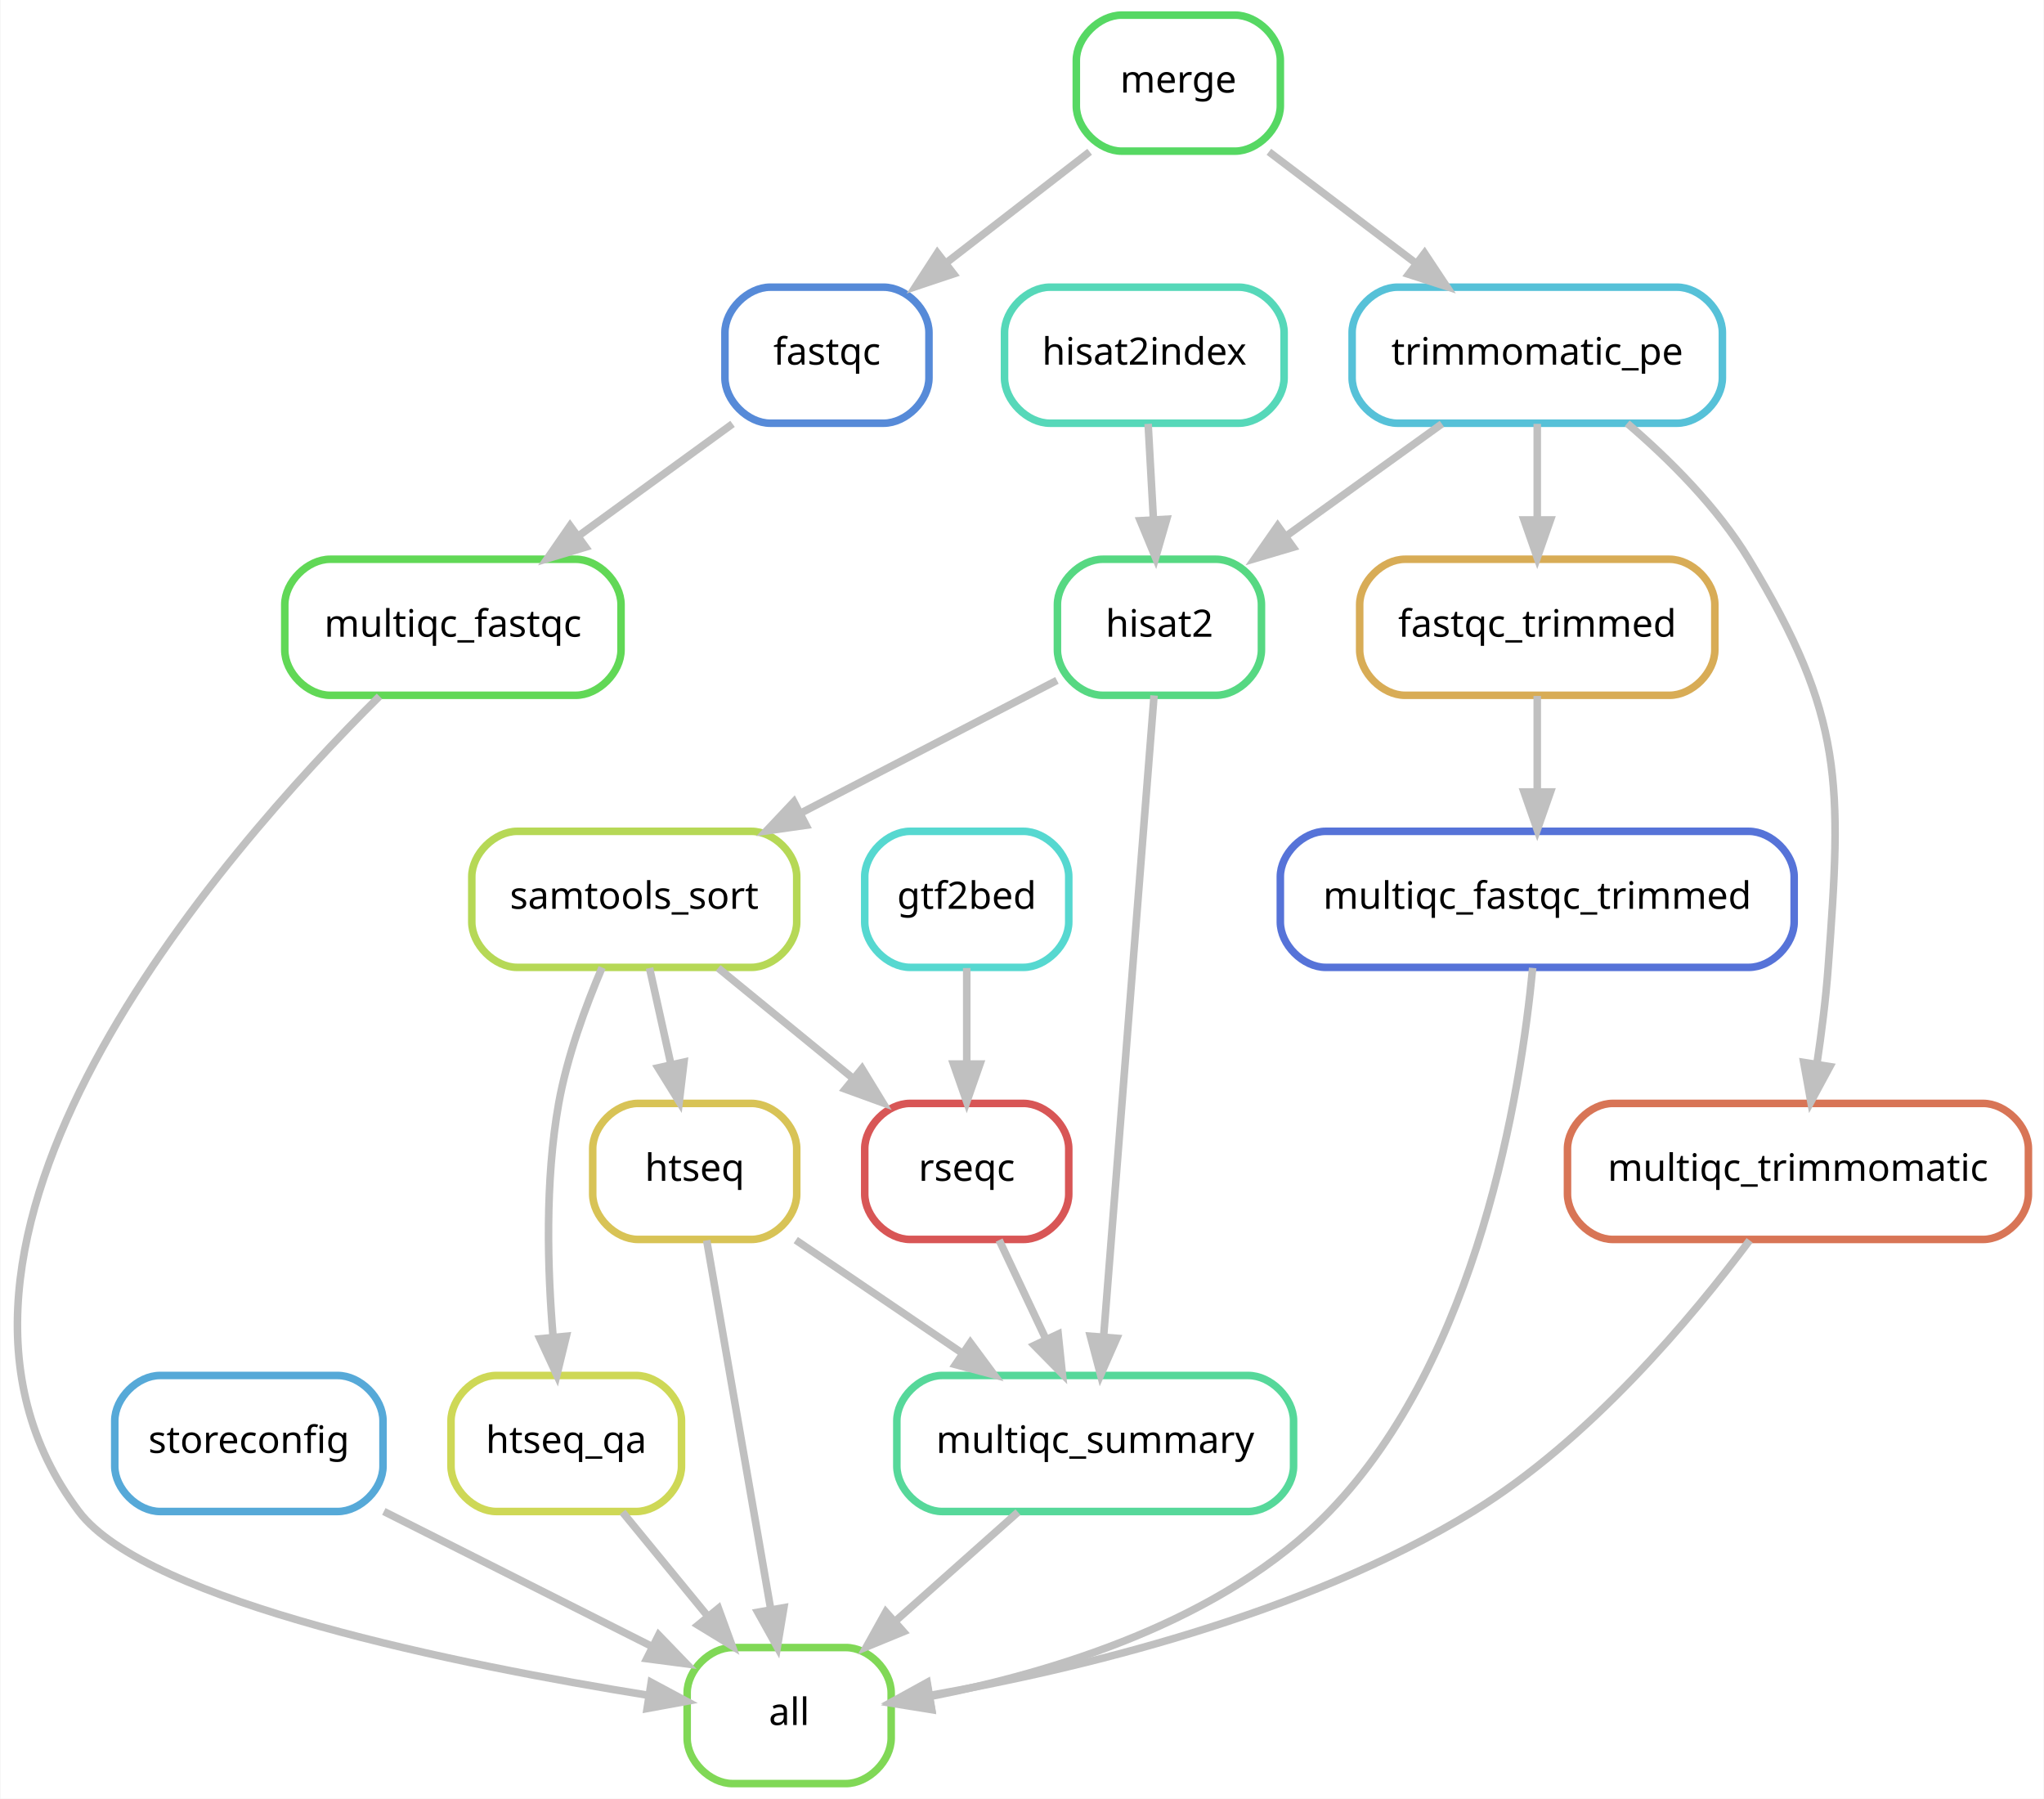
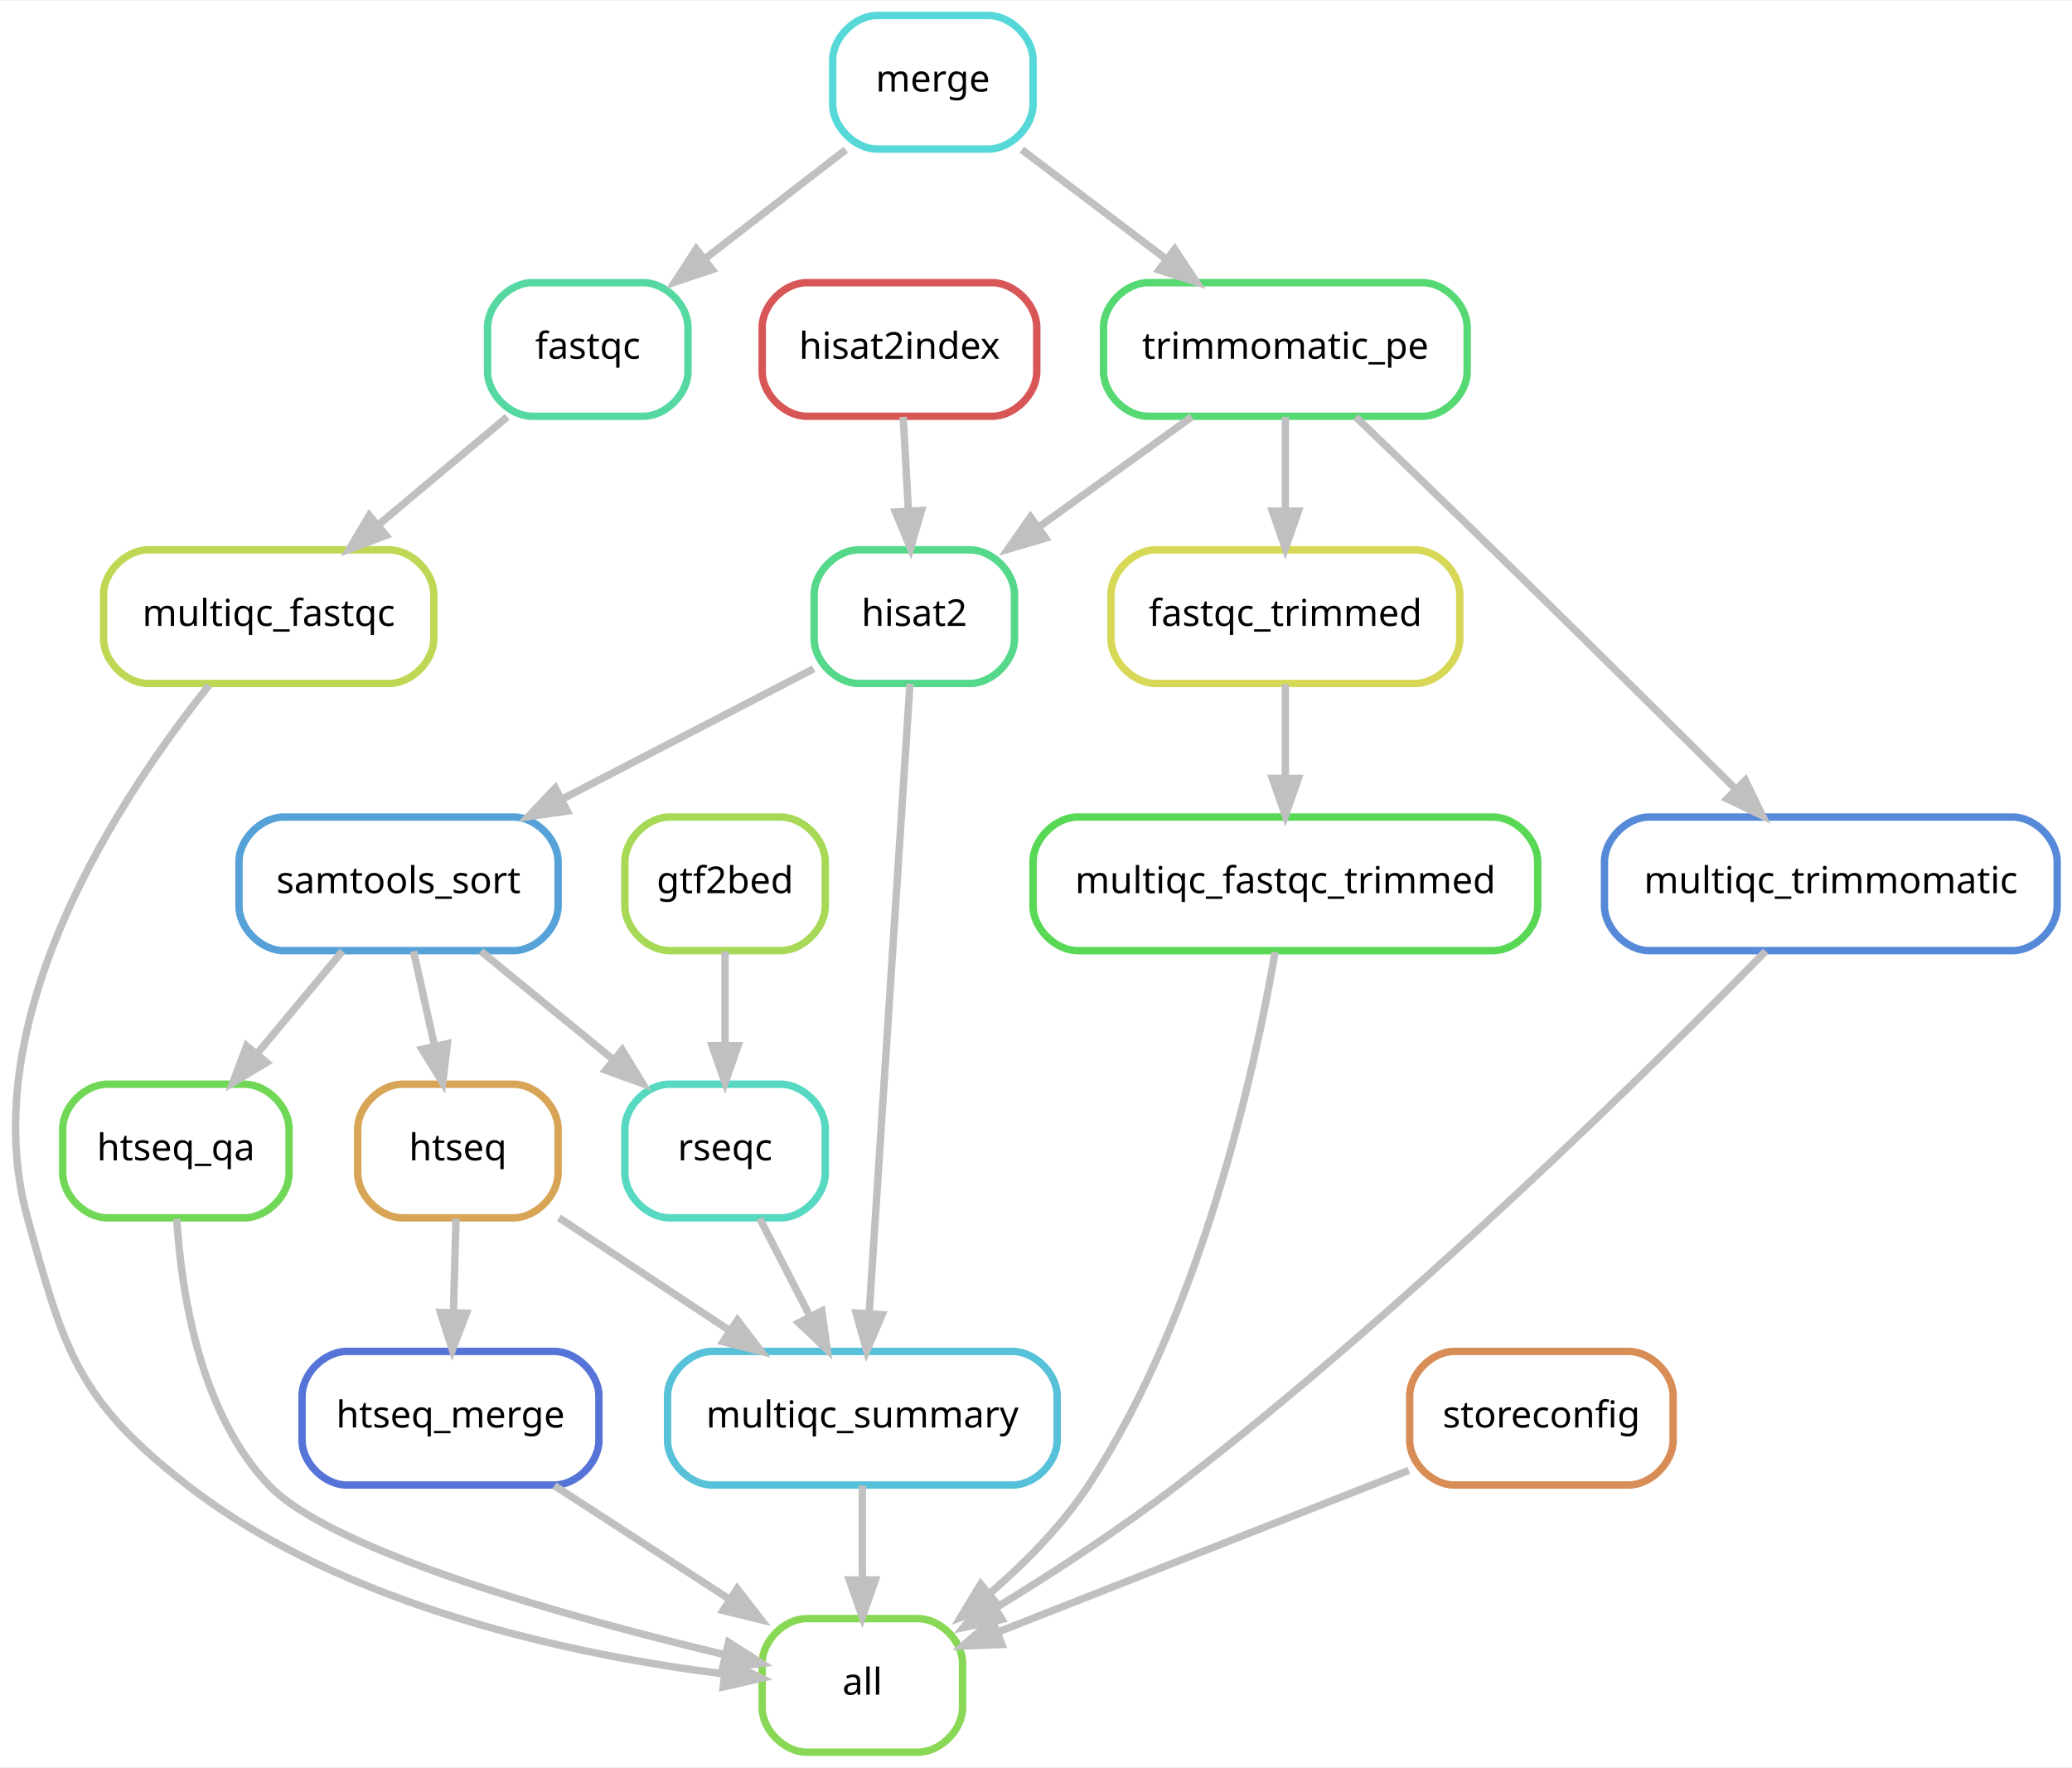
- <svg xmlns="http://www.w3.org/2000/svg" width="541pt" height="476pt" viewBox="0.00 0.00 540.76 476.00">
+ <svg xmlns="http://www.w3.org/2000/svg" width="558pt" height="476pt" viewBox="0.00 0.00 558.40 476.00">
  <g id="graph0" class="graph" transform="scale(1 1) rotate(0) translate(4 472)">
-     <polygon fill="#ffffff" stroke="transparent" points="-4,4 -4,-472 536.755,-472 536.755,4 -4,4" />
+     <polygon fill="#ffffff" stroke="transparent" points="-4,4 -4,-472 554.404,-472 554.404,4 -4,4" />
    <g id="node1" class="node">
-       <path fill="none" stroke="#80d856" stroke-width="2" d="M219.755,-36C219.755,-36 189.755,-36 189.755,-36 183.755,-36 177.755,-30 177.755,-24 177.755,-24 177.755,-12 177.755,-12 177.755,-6 183.755,0 189.755,0 189.755,0 219.755,0 219.755,0 225.755,0 231.755,-6 231.755,-12 231.755,-12 231.755,-24 231.755,-24 231.755,-30 225.755,-36 219.755,-36" />
-       <text text-anchor="middle" x="204.755" y="-15.5" font-family="sans" font-size="10.00" fill="#000000">all</text>
+       <path fill="none" stroke="#88d856" stroke-width="2" d="M243.404,-36C243.404,-36 213.404,-36 213.404,-36 207.404,-36 201.404,-30 201.404,-24 201.404,-24 201.404,-12 201.404,-12 201.404,-6 207.404,0 213.404,0 213.404,0 243.404,0 243.404,0 249.404,0 255.404,-6 255.404,-12 255.404,-12 255.404,-24 255.404,-24 255.404,-30 249.404,-36 243.404,-36" />
+       <text text-anchor="middle" x="228.404" y="-15.5" font-family="sans" font-size="10.00" fill="#000000">all</text>
    </g>
    <g id="node2" class="node">
-       <path fill="none" stroke="#d8c356" stroke-width="2" d="M194.755,-180C194.755,-180 164.755,-180 164.755,-180 158.755,-180 152.755,-174 152.755,-168 152.755,-168 152.755,-156 152.755,-156 152.755,-150 158.755,-144 164.755,-144 164.755,-144 194.755,-144 194.755,-144 200.755,-144 206.755,-150 206.755,-156 206.755,-156 206.755,-168 206.755,-168 206.755,-174 200.755,-180 194.755,-180" />
-       <text text-anchor="middle" x="179.755" y="-159.5" font-family="sans" font-size="10.00" fill="#000000">htseq</text>
+       <path fill="none" stroke="#59d856" stroke-width="2" d="M398.404,-252C398.404,-252 286.404,-252 286.404,-252 280.404,-252 274.404,-246 274.404,-240 274.404,-240 274.404,-228 274.404,-228 274.404,-222 280.404,-216 286.404,-216 286.404,-216 398.404,-216 398.404,-216 404.404,-216 410.404,-222 410.404,-228 410.404,-228 410.404,-240 410.404,-240 410.404,-246 404.404,-252 398.404,-252" />
+       <text text-anchor="middle" x="342.404" y="-231.5" font-family="sans" font-size="10.00" fill="#000000">multiqc_fastqc_trimmed</text>
+     </g>
+     <g id="edge6" class="edge">
+       <path fill="none" stroke="#c0c0c0" stroke-width="2" d="M339.637,-215.624C334.214,-184.07 319.948,-118.499 289.404,-72 282.235,-61.086 272.304,-51.022 262.535,-42.612" />
+       <polygon fill="#c0c0c0" stroke="#c0c0c0" stroke-width="2" points="264.736,-39.891 254.791,-36.239 260.288,-45.296 264.736,-39.891" />
+     </g>
+     <g id="node3" class="node">
+       <path fill="none" stroke="#70d856" stroke-width="2" d="M61.904,-180C61.904,-180 24.904,-180 24.904,-180 18.904,-180 12.904,-174 12.904,-168 12.904,-168 12.904,-156 12.904,-156 12.904,-150 18.904,-144 24.904,-144 24.904,-144 61.904,-144 61.904,-144 67.904,-144 73.904,-150 73.904,-156 73.904,-156 73.904,-168 73.904,-168 73.904,-174 67.904,-180 61.904,-180" />
+       <text text-anchor="middle" x="43.404" y="-159.5" font-family="sans" font-size="10.00" fill="#000000">htseq_qa</text>
+     </g>
+     <g id="edge3" class="edge">
+       <path fill="none" stroke="#c0c0c0" stroke-width="2" d="M43.639,-143.698C44.878,-123.586 49.895,-91.547 68.404,-72 85.443,-54.005 149.756,-36.227 191.474,-26.228" />
+       <polygon fill="#c0c0c0" stroke="#c0c0c0" stroke-width="2" points="192.36,-29.615 201.293,-23.917 190.757,-22.801 192.36,-29.615" />
+     </g>
+     <g id="node4" class="node">
+       <path fill="none" stroke="#5673d8" stroke-width="2" d="M145.404,-108C145.404,-108 89.404,-108 89.404,-108 83.404,-108 77.404,-102 77.404,-96 77.404,-96 77.404,-84 77.404,-84 77.404,-78 83.404,-72 89.404,-72 89.404,-72 145.404,-72 145.404,-72 151.404,-72 157.404,-78 157.404,-84 157.404,-84 157.404,-96 157.404,-96 157.404,-102 151.404,-108 145.404,-108" />
+       <text text-anchor="middle" x="117.404" y="-87.5" font-family="sans" font-size="10.00" fill="#000000">htseq_merge</text>
+     </g>
+     <g id="edge4" class="edge">
+       <path fill="none" stroke="#c0c0c0" stroke-width="2" d="M145.414,-71.831C159.695,-62.568 177.225,-51.197 192.488,-41.297" />
+       <polygon fill="#c0c0c0" stroke="#c0c0c0" stroke-width="2" points="194.686,-44.043 201.171,-35.665 190.876,-38.171 194.686,-44.043" />
+     </g>
+     <g id="node5" class="node">
+       <path fill="none" stroke="#568ad8" stroke-width="2" d="M538.404,-252C538.404,-252 440.404,-252 440.404,-252 434.404,-252 428.404,-246 428.404,-240 428.404,-240 428.404,-228 428.404,-228 428.404,-222 434.404,-216 440.404,-216 440.404,-216 538.404,-216 538.404,-216 544.404,-216 550.404,-222 550.404,-228 550.404,-228 550.404,-240 550.404,-240 550.404,-246 544.404,-252 538.404,-252" />
+       <text text-anchor="middle" x="489.404" y="-231.5" font-family="sans" font-size="10.00" fill="#000000">multiqc_trimmomatic</text>
+     </g>
+     <g id="edge7" class="edge">
+       <path fill="none" stroke="#c0c0c0" stroke-width="2" d="M471.853,-215.849C441.216,-184.633 375.322,-119.559 313.404,-72 297.989,-60.16 279.931,-48.419 264.434,-38.924" />
+       <polygon fill="#c0c0c0" stroke="#c0c0c0" stroke-width="2" points="266.013,-35.788 255.644,-33.609 262.391,-41.779 266.013,-35.788" />
+     </g>
+     <g id="node6" class="node">
+       <path fill="none" stroke="#56c1d8" stroke-width="2" d="M268.904,-108C268.904,-108 187.904,-108 187.904,-108 181.904,-108 175.904,-102 175.904,-96 175.904,-96 175.904,-84 175.904,-84 175.904,-78 181.904,-72 187.904,-72 187.904,-72 268.904,-72 268.904,-72 274.904,-72 280.904,-78 280.904,-84 280.904,-84 280.904,-96 280.904,-96 280.904,-102 274.904,-108 268.904,-108" />
+       <text text-anchor="middle" x="228.404" y="-87.5" font-family="sans" font-size="10.00" fill="#000000">multiqc_summary</text>
+     </g>
+     <g id="edge5" class="edge">
+       <path fill="none" stroke="#c0c0c0" stroke-width="2" d="M228.404,-71.831C228.404,-64.131 228.404,-54.974 228.404,-46.417" />
+       <polygon fill="#c0c0c0" stroke="#c0c0c0" stroke-width="2" points="231.904,-46.413 228.404,-36.413 224.904,-46.413 231.904,-46.413" />
+     </g>
+     <g id="node7" class="node">
+       <path fill="none" stroke="#bed856" stroke-width="2" d="M100.904,-324C100.904,-324 35.904,-324 35.904,-324 29.904,-324 23.904,-318 23.904,-312 23.904,-312 23.904,-300 23.904,-300 23.904,-294 29.904,-288 35.904,-288 35.904,-288 100.904,-288 100.904,-288 106.904,-288 112.904,-294 112.904,-300 112.904,-300 112.904,-312 112.904,-312 112.904,-318 106.904,-324 100.904,-324" />
+       <text text-anchor="middle" x="68.404" y="-303.5" font-family="sans" font-size="10.00" fill="#000000">multiqc_fastqc</text>
    </g>
    <g id="edge2" class="edge">
-       <path fill="none" stroke="#c0c0c0" stroke-width="2" d="M182.921,-143.762C187.204,-119.093 194.884,-74.86 199.899,-45.973" />
-       <polygon fill="#c0c0c0" stroke="#c0c0c0" stroke-width="2" points="203.352,-46.541 201.614,-36.09 196.456,-45.343 203.352,-46.541" />
+       <path fill="none" stroke="#c0c0c0" stroke-width="2" d="M52.352,-287.52C28.642,-257.925 -11.425,-197.752 3.404,-144 13.317,-108.07 16.969,-94.865 46.404,-72 89.054,-38.87 151.669,-26.028 191.218,-21.075" />
+       <polygon fill="#c0c0c0" stroke="#c0c0c0" stroke-width="2" points="191.701,-24.543 201.238,-19.928 190.904,-17.588 191.701,-24.543" />
    </g>
    <g id="node8" class="node">
-       <path fill="none" stroke="#56d89a" stroke-width="2" d="M326.255,-108C326.255,-108 245.255,-108 245.255,-108 239.255,-108 233.255,-102 233.255,-96 233.255,-96 233.255,-84 233.255,-84 233.255,-78 239.255,-72 245.255,-72 245.255,-72 326.255,-72 326.255,-72 332.255,-72 338.255,-78 338.255,-84 338.255,-84 338.255,-96 338.255,-96 338.255,-102 332.255,-108 326.255,-108" />
-       <text text-anchor="middle" x="285.755" y="-87.5" font-family="sans" font-size="10.00" fill="#000000">multiqc_summary</text>
+       <path fill="none" stroke="#d88d56" stroke-width="2" d="M434.904,-108C434.904,-108 387.904,-108 387.904,-108 381.904,-108 375.904,-102 375.904,-96 375.904,-96 375.904,-84 375.904,-84 375.904,-78 381.904,-72 387.904,-72 387.904,-72 434.904,-72 434.904,-72 440.904,-72 446.904,-78 446.904,-84 446.904,-84 446.904,-96 446.904,-96 446.904,-102 440.904,-108 434.904,-108" />
+       <text text-anchor="middle" x="411.404" y="-87.5" font-family="sans" font-size="10.00" fill="#000000">storeconfig</text>
+     </g>
+     <g id="edge1" class="edge">
+       <path fill="none" stroke="#c0c0c0" stroke-width="2" d="M375.686,-75.947C343.73,-63.374 297.096,-45.026 264.904,-32.36" />
+       <polygon fill="#c0c0c0" stroke="#c0c0c0" stroke-width="2" points="265.996,-29.029 255.409,-28.625 263.433,-35.543 265.996,-29.029" />
+     </g>
+     <g id="node9" class="node">
+       <path fill="none" stroke="#d6d856" stroke-width="2" d="M377.404,-324C377.404,-324 307.404,-324 307.404,-324 301.404,-324 295.404,-318 295.404,-312 295.404,-312 295.404,-300 295.404,-300 295.404,-294 301.404,-288 307.404,-288 307.404,-288 377.404,-288 377.404,-288 383.404,-288 389.404,-294 389.404,-300 389.404,-300 389.404,-312 389.404,-312 389.404,-318 383.404,-324 377.404,-324" />
+       <text text-anchor="middle" x="342.404" y="-303.5" font-family="sans" font-size="10.00" fill="#000000">fastqc_trimmed</text>
+     </g>
+     <g id="edge8" class="edge">
+       <path fill="none" stroke="#c0c0c0" stroke-width="2" d="M342.404,-287.831C342.404,-280.131 342.404,-270.974 342.404,-262.417" />
+       <polygon fill="#c0c0c0" stroke="#c0c0c0" stroke-width="2" points="345.904,-262.413 342.404,-252.413 338.904,-262.413 345.904,-262.413" />
+     </g>
+     <g id="node10" class="node">
+       <path fill="none" stroke="#56a2d8" stroke-width="2" d="M134.404,-252C134.404,-252 72.404,-252 72.404,-252 66.404,-252 60.404,-246 60.404,-240 60.404,-240 60.404,-228 60.404,-228 60.404,-222 66.404,-216 72.404,-216 72.404,-216 134.404,-216 134.404,-216 140.404,-216 146.404,-222 146.404,-228 146.404,-228 146.404,-240 146.404,-240 146.404,-246 140.404,-252 134.404,-252" />
+       <text text-anchor="middle" x="103.404" y="-231.5" font-family="sans" font-size="10.00" fill="#000000">samtools_sort</text>
+     </g>
+     <g id="edge9" class="edge">
+       <path fill="none" stroke="#c0c0c0" stroke-width="2" d="M88.264,-215.831C81.283,-207.454 72.865,-197.353 65.217,-188.175" />
+       <polygon fill="#c0c0c0" stroke="#c0c0c0" stroke-width="2" points="67.839,-185.855 58.749,-180.413 62.462,-190.336 67.839,-185.855" />
+     </g>
+     <g id="node11" class="node">
+       <path fill="none" stroke="#d8a456" stroke-width="2" d="M134.404,-180C134.404,-180 104.404,-180 104.404,-180 98.404,-180 92.404,-174 92.404,-168 92.404,-168 92.404,-156 92.404,-156 92.404,-150 98.404,-144 104.404,-144 104.404,-144 134.404,-144 134.404,-144 140.404,-144 146.404,-150 146.404,-156 146.404,-156 146.404,-168 146.404,-168 146.404,-174 140.404,-180 134.404,-180" />
+       <text text-anchor="middle" x="119.404" y="-159.5" font-family="sans" font-size="10.00" fill="#000000">htseq</text>
+     </g>
+     <g id="edge18" class="edge">
+       <path fill="none" stroke="#c0c0c0" stroke-width="2" d="M107.442,-215.831C109.153,-208.131 111.188,-198.974 113.089,-190.417" />
+       <polygon fill="#c0c0c0" stroke="#c0c0c0" stroke-width="2" points="116.56,-190.934 115.312,-180.413 109.726,-189.416 116.56,-190.934" />
+     </g>
+     <g id="node14" class="node">
+       <path fill="none" stroke="#56d8c1" stroke-width="2" d="M206.404,-180C206.404,-180 176.404,-180 176.404,-180 170.404,-180 164.404,-174 164.404,-168 164.404,-168 164.404,-156 164.404,-156 164.404,-150 170.404,-144 176.404,-144 176.404,-144 206.404,-144 206.404,-144 212.404,-144 218.404,-150 218.404,-156 218.404,-156 218.404,-168 218.404,-168 218.404,-174 212.404,-180 206.404,-180" />
+       <text text-anchor="middle" x="191.404" y="-159.5" font-family="sans" font-size="10.00" fill="#000000">rseqc</text>
+     </g>
+     <g id="edge22" class="edge">
+       <path fill="none" stroke="#c0c0c0" stroke-width="2" d="M125.61,-215.831C136.449,-206.963 149.649,-196.164 161.372,-186.572" />
+       <polygon fill="#c0c0c0" stroke="#c0c0c0" stroke-width="2" points="163.682,-189.204 169.205,-180.163 159.249,-183.786 163.682,-189.204" />
+     </g>
+     <g id="edge10" class="edge">
+       <path fill="none" stroke="#c0c0c0" stroke-width="2" d="M118.9,-143.831C118.686,-136.131 118.431,-126.974 118.194,-118.417" />
+       <polygon fill="#c0c0c0" stroke="#c0c0c0" stroke-width="2" points="121.692,-118.312 117.916,-108.413 114.695,-118.507 121.692,-118.312" />
    </g>
    <g id="edge14" class="edge">
-       <path fill="none" stroke="#c0c0c0" stroke-width="2" d="M206.503,-143.831C219.81,-134.793 236.071,-123.748 250.393,-114.02" />
-       <polygon fill="#c0c0c0" stroke="#c0c0c0" stroke-width="2" points="252.71,-116.677 259.015,-108.163 248.777,-110.886 252.71,-116.677" />
+       <path fill="none" stroke="#c0c0c0" stroke-width="2" d="M146.628,-144.017C160.544,-134.825 177.657,-123.521 192.625,-113.634" />
+       <polygon fill="#c0c0c0" stroke="#c0c0c0" stroke-width="2" points="194.734,-116.435 201.149,-108.003 190.876,-110.594 194.734,-116.435" />
    </g>
-     <g id="node3" class="node">
-       <path fill="none" stroke="#56a9d8" stroke-width="2" d="M85.255,-108C85.255,-108 38.255,-108 38.255,-108 32.255,-108 26.255,-102 26.255,-96 26.255,-96 26.255,-84 26.255,-84 26.255,-78 32.255,-72 38.255,-72 38.255,-72 85.255,-72 85.255,-72 91.255,-72 97.255,-78 97.255,-84 97.255,-84 97.255,-96 97.255,-96 97.255,-102 91.255,-108 85.255,-108" />
-       <text text-anchor="middle" x="61.755" y="-87.5" font-family="sans" font-size="10.00" fill="#000000">storeconfig</text>
+     <g id="node12" class="node">
+       <path fill="none" stroke="#56d873" stroke-width="2" d="M379.404,-396C379.404,-396 305.404,-396 305.404,-396 299.404,-396 293.404,-390 293.404,-384 293.404,-384 293.404,-372 293.404,-372 293.404,-366 299.404,-360 305.404,-360 305.404,-360 379.404,-360 379.404,-360 385.404,-360 391.404,-366 391.404,-372 391.404,-372 391.404,-384 391.404,-384 391.404,-390 385.404,-396 379.404,-396" />
+       <text text-anchor="middle" x="342.404" y="-375.5" font-family="sans" font-size="10.00" fill="#000000">trimmomatic_pe</text>
    </g>
-     <g id="edge6" class="edge">
-       <path fill="none" stroke="#c0c0c0" stroke-width="2" d="M97.471,-72.017C119.187,-61.083 146.836,-47.162 168.626,-36.191" />
-       <polygon fill="#c0c0c0" stroke="#c0c0c0" stroke-width="2" points="170.214,-39.31 177.571,-31.687 167.066,-33.058 170.214,-39.31" />
+     <g id="edge11" class="edge">
+       <path fill="none" stroke="#c0c0c0" stroke-width="2" d="M361.384,-359.813C372.255,-349.368 386.133,-335.984 398.404,-324 420.521,-302.401 445.475,-277.697 463.651,-259.642" />
+       <polygon fill="#c0c0c0" stroke="#c0c0c0" stroke-width="2" points="466.372,-261.872 470.997,-252.34 461.437,-256.908 466.372,-261.872" />
    </g>
-     <g id="node4" class="node">
-       <path fill="none" stroke="#ced856" stroke-width="2" d="M164.255,-108C164.255,-108 127.255,-108 127.255,-108 121.255,-108 115.255,-102 115.255,-96 115.255,-96 115.255,-84 115.255,-84 115.255,-78 121.255,-72 127.255,-72 127.255,-72 164.255,-72 164.255,-72 170.255,-72 176.255,-78 176.255,-84 176.255,-84 176.255,-96 176.255,-96 176.255,-102 170.255,-108 164.255,-108" />
-       <text text-anchor="middle" x="145.755" y="-87.5" font-family="sans" font-size="10.00" fill="#000000">htseq_qa</text>
+     <g id="edge16" class="edge">
+       <path fill="none" stroke="#c0c0c0" stroke-width="2" d="M342.404,-359.831C342.404,-352.131 342.404,-342.974 342.404,-334.417" />
+       <polygon fill="#c0c0c0" stroke="#c0c0c0" stroke-width="2" points="345.904,-334.413 342.404,-324.413 338.904,-334.413 345.904,-334.413" />
    </g>
-     <g id="edge3" class="edge">
-       <path fill="none" stroke="#c0c0c0" stroke-width="2" d="M160.643,-71.831C167.508,-63.454 175.785,-53.353 183.306,-44.175" />
-       <polygon fill="#c0c0c0" stroke="#c0c0c0" stroke-width="2" points="186.035,-46.367 189.666,-36.413 180.621,-41.93 186.035,-46.367" />
+     <g id="node13" class="node">
+       <path fill="none" stroke="#56d88a" stroke-width="2" d="M257.404,-324C257.404,-324 227.404,-324 227.404,-324 221.404,-324 215.404,-318 215.404,-312 215.404,-312 215.404,-300 215.404,-300 215.404,-294 221.404,-288 227.404,-288 227.404,-288 257.404,-288 257.404,-288 263.404,-288 269.404,-294 269.404,-300 269.404,-300 269.404,-312 269.404,-312 269.404,-318 263.404,-324 257.404,-324" />
+       <text text-anchor="middle" x="242.404" y="-303.5" font-family="sans" font-size="10.00" fill="#000000">hisat2</text>
    </g>
-     <g id="node5" class="node">
-       <path fill="none" stroke="#5673d8" stroke-width="2" d="M458.755,-252C458.755,-252 346.755,-252 346.755,-252 340.755,-252 334.755,-246 334.755,-240 334.755,-240 334.755,-228 334.755,-228 334.755,-222 340.755,-216 346.755,-216 346.755,-216 458.755,-216 458.755,-216 464.755,-216 470.755,-222 470.755,-228 470.755,-228 470.755,-240 470.755,-240 470.755,-246 464.755,-252 458.755,-252" />
-       <text text-anchor="middle" x="402.755" y="-231.5" font-family="sans" font-size="10.00" fill="#000000">multiqc_fastqc_trimmed</text>
+     <g id="edge21" class="edge">
+       <path fill="none" stroke="#c0c0c0" stroke-width="2" d="M317.17,-359.831C304.616,-350.793 289.276,-339.748 275.765,-330.02" />
+       <polygon fill="#c0c0c0" stroke="#c0c0c0" stroke-width="2" points="277.791,-327.166 267.63,-324.163 273.701,-332.846 277.791,-327.166" />
    </g>
-     <g id="edge7" class="edge">
-       <path fill="none" stroke="#c0c0c0" stroke-width="2" d="M401.545,-215.86C398.395,-182.89 387.186,-112.786 347.755,-72 319.543,-42.819 273.998,-29.231 241.902,-23.02" />
-       <polygon fill="#c0c0c0" stroke="#c0c0c0" stroke-width="2" points="242.452,-19.563 231.993,-21.253 241.222,-26.455 242.452,-19.563" />
+     <g id="edge12" class="edge">
+       <path fill="none" stroke="#c0c0c0" stroke-width="2" d="M241.235,-287.955C238.795,-250.314 233.148,-163.187 230.227,-118.125" />
+       <polygon fill="#c0c0c0" stroke="#c0c0c0" stroke-width="2" points="233.72,-117.898 229.58,-108.145 226.734,-118.35 233.72,-117.898" />
    </g>
-     <g id="node6" class="node">
-       <path fill="none" stroke="#61d856" stroke-width="2" d="M148.255,-324C148.255,-324 83.255,-324 83.255,-324 77.255,-324 71.255,-318 71.255,-312 71.255,-312 71.255,-300 71.255,-300 71.255,-294 77.255,-288 83.255,-288 83.255,-288 148.255,-288 148.255,-288 154.255,-288 160.255,-294 160.255,-300 160.255,-300 160.255,-312 160.255,-312 160.255,-318 154.255,-324 148.255,-324" />
-       <text text-anchor="middle" x="115.755" y="-303.5" font-family="sans" font-size="10.00" fill="#000000">multiqc_fastqc</text>
+     <g id="edge17" class="edge">
+       <path fill="none" stroke="#c0c0c0" stroke-width="2" d="M215.274,-291.947C195.969,-281.947 169.613,-268.295 147.332,-256.754" />
+       <polygon fill="#c0c0c0" stroke="#c0c0c0" stroke-width="2" points="148.872,-253.61 138.383,-252.119 145.653,-259.826 148.872,-253.61" />
    </g>
-     <g id="edge4" class="edge">
-       <path fill="none" stroke="#c0c0c0" stroke-width="2" d="M96.311,-287.735C54.411,-246.169 -36.455,-142.646 16.755,-72 34.875,-47.942 118.146,-31.298 167.581,-23.344" />
-       <polygon fill="#c0c0c0" stroke="#c0c0c0" stroke-width="2" points="168.242,-26.783 177.581,-21.779 167.16,-19.867 168.242,-26.783" />
+     <g id="edge13" class="edge">
+       <path fill="none" stroke="#c0c0c0" stroke-width="2" d="M200.741,-143.831C204.828,-135.877 209.715,-126.369 214.235,-117.572" />
+       <polygon fill="#c0c0c0" stroke="#c0c0c0" stroke-width="2" points="217.484,-118.907 218.942,-108.413 211.258,-115.708 217.484,-118.907" />
    </g>
-     <g id="node7" class="node">
-       <path fill="none" stroke="#d87556" stroke-width="2" d="M520.755,-180C520.755,-180 422.755,-180 422.755,-180 416.755,-180 410.755,-174 410.755,-168 410.755,-168 410.755,-156 410.755,-156 410.755,-150 416.755,-144 422.755,-144 422.755,-144 520.755,-144 520.755,-144 526.755,-144 532.755,-150 532.755,-156 532.755,-156 532.755,-168 532.755,-168 532.755,-174 526.755,-180 520.755,-180" />
-       <text text-anchor="middle" x="471.755" y="-159.5" font-family="sans" font-size="10.00" fill="#000000">multiqc_trimmomatic</text>
+     <g id="node15" class="node">
+       <path fill="none" stroke="#56d8a2" stroke-width="2" d="M169.404,-396C169.404,-396 139.404,-396 139.404,-396 133.404,-396 127.404,-390 127.404,-384 127.404,-384 127.404,-372 127.404,-372 127.404,-366 133.404,-360 139.404,-360 139.404,-360 169.404,-360 169.404,-360 175.404,-360 181.404,-366 181.404,-372 181.404,-372 181.404,-384 181.404,-384 181.404,-390 175.404,-396 169.404,-396" />
+       <text text-anchor="middle" x="154.404" y="-375.5" font-family="sans" font-size="10.00" fill="#000000">fastqc</text>
    </g>
-     <g id="edge1" class="edge">
-       <path fill="none" stroke="#c0c0c0" stroke-width="2" d="M458.962,-143.759C443.759,-123.396 416.542,-90.835 385.755,-72 340.626,-44.391 280.493,-30.134 242.19,-23.366" />
-       <polygon fill="#c0c0c0" stroke="#c0c0c0" stroke-width="2" points="242.438,-19.858 231.996,-21.65 241.276,-26.761 242.438,-19.858" />
+     <g id="edge15" class="edge">
+       <path fill="none" stroke="#c0c0c0" stroke-width="2" d="M132.703,-359.831C122.212,-351.048 109.459,-340.371 98.085,-330.849" />
+       <polygon fill="#c0c0c0" stroke="#c0c0c0" stroke-width="2" points="100.013,-327.899 90.099,-324.163 95.519,-333.266 100.013,-327.899" />
    </g>
-     <g id="edge5" class="edge">
-       <path fill="none" stroke="#c0c0c0" stroke-width="2" d="M265.315,-71.831C255.435,-63.048 243.423,-52.371 232.71,-42.849" />
-       <polygon fill="#c0c0c0" stroke="#c0c0c0" stroke-width="2" points="234.988,-40.191 225.188,-36.163 230.337,-45.422 234.988,-40.191" />
+     <g id="node16" class="node">
+       <path fill="none" stroke="#56d8d8" stroke-width="2" d="M262.404,-468C262.404,-468 232.404,-468 232.404,-468 226.404,-468 220.404,-462 220.404,-456 220.404,-456 220.404,-444 220.404,-444 220.404,-438 226.404,-432 232.404,-432 232.404,-432 262.404,-432 262.404,-432 268.404,-432 274.404,-438 274.404,-444 274.404,-444 274.404,-456 274.404,-456 274.404,-462 268.404,-468 262.404,-468" />
+       <text text-anchor="middle" x="247.404" y="-447.5" font-family="sans" font-size="10.00" fill="#000000">merge</text>
    </g>
-     <g id="node9" class="node">
-       <path fill="none" stroke="#b6d856" stroke-width="2" d="M194.755,-252C194.755,-252 132.755,-252 132.755,-252 126.755,-252 120.755,-246 120.755,-240 120.755,-240 120.755,-228 120.755,-228 120.755,-222 126.755,-216 132.755,-216 132.755,-216 194.755,-216 194.755,-216 200.755,-216 206.755,-222 206.755,-228 206.755,-228 206.755,-240 206.755,-240 206.755,-246 200.755,-252 194.755,-252" />
-       <text text-anchor="middle" x="163.755" y="-231.5" font-family="sans" font-size="10.00" fill="#000000">samtools_sort</text>
+     <g id="edge19" class="edge">
+       <path fill="none" stroke="#c0c0c0" stroke-width="2" d="M271.377,-431.831C283.19,-422.878 297.601,-411.956 310.348,-402.296" />
+       <polygon fill="#c0c0c0" stroke="#c0c0c0" stroke-width="2" points="312.584,-404.993 318.439,-396.163 308.356,-399.414 312.584,-404.993" />
    </g>
-     <g id="edge8" class="edge">
-       <path fill="none" stroke="#c0c0c0" stroke-width="2" d="M167.793,-215.831C169.504,-208.131 171.539,-198.974 173.44,-190.417" />
-       <polygon fill="#c0c0c0" stroke="#c0c0c0" stroke-width="2" points="176.911,-190.934 175.663,-180.413 170.077,-189.416 176.911,-190.934" />
+     <g id="edge24" class="edge">
+       <path fill="none" stroke="#c0c0c0" stroke-width="2" d="M223.936,-431.831C212.371,-422.878 198.264,-411.956 185.786,-402.296" />
+       <polygon fill="#c0c0c0" stroke="#c0c0c0" stroke-width="2" points="187.914,-399.517 177.864,-396.163 183.629,-405.052 187.914,-399.517" />
    </g>
-     <g id="edge9" class="edge">
-       <path fill="none" stroke="#c0c0c0" stroke-width="2" d="M155.24,-215.959C150.857,-205.674 145.977,-192.399 143.755,-180 140.084,-159.52 140.772,-136.003 142.278,-118.144" />
-       <polygon fill="#c0c0c0" stroke="#c0c0c0" stroke-width="2" points="145.771,-118.386 143.261,-108.093 138.804,-117.704 145.771,-118.386" />
+     <g id="node17" class="node">
+       <path fill="none" stroke="#d85656" stroke-width="2" d="M263.404,-396C263.404,-396 213.404,-396 213.404,-396 207.404,-396 201.404,-390 201.404,-384 201.404,-384 201.404,-372 201.404,-372 201.404,-366 207.404,-360 213.404,-360 213.404,-360 263.404,-360 263.404,-360 269.404,-360 275.404,-366 275.404,-372 275.404,-372 275.404,-384 275.404,-384 275.404,-390 269.404,-396 263.404,-396" />
+       <text text-anchor="middle" x="238.404" y="-375.5" font-family="sans" font-size="10.00" fill="#000000">hisat2index</text>
    </g>
-     <g id="node14" class="node">
-       <path fill="none" stroke="#d85656" stroke-width="2" d="M266.755,-180C266.755,-180 236.755,-180 236.755,-180 230.755,-180 224.755,-174 224.755,-168 224.755,-168 224.755,-156 224.755,-156 224.755,-150 230.755,-144 236.755,-144 236.755,-144 266.755,-144 266.755,-144 272.755,-144 278.755,-150 278.755,-156 278.755,-156 278.755,-168 278.755,-168 278.755,-174 272.755,-180 266.755,-180" />
-       <text text-anchor="middle" x="251.755" y="-159.5" font-family="sans" font-size="10.00" fill="#000000">rseqc</text>
+     <g id="edge20" class="edge">
+       <path fill="none" stroke="#c0c0c0" stroke-width="2" d="M239.414,-359.831C239.841,-352.131 240.35,-342.974 240.826,-334.417" />
+       <polygon fill="#c0c0c0" stroke="#c0c0c0" stroke-width="2" points="244.321,-334.592 241.381,-324.413 237.332,-334.204 244.321,-334.592" />
+     </g>
+     <g id="node18" class="node">
+       <path fill="none" stroke="#a7d856" stroke-width="2" d="M206.404,-252C206.404,-252 176.404,-252 176.404,-252 170.404,-252 164.404,-246 164.404,-240 164.404,-240 164.404,-228 164.404,-228 164.404,-222 170.404,-216 176.404,-216 176.404,-216 206.404,-216 206.404,-216 212.404,-216 218.404,-222 218.404,-228 218.404,-228 218.404,-240 218.404,-240 218.404,-246 212.404,-252 206.404,-252" />
+       <text text-anchor="middle" x="191.404" y="-231.5" font-family="sans" font-size="10.00" fill="#000000">gtf2bed</text>
    </g>
    <g id="edge23" class="edge">
-       <path fill="none" stroke="#c0c0c0" stroke-width="2" d="M185.961,-215.831C196.8,-206.963 210,-196.164 221.723,-186.572" />
-       <polygon fill="#c0c0c0" stroke="#c0c0c0" stroke-width="2" points="224.033,-189.204 229.556,-180.163 219.6,-183.786 224.033,-189.204" />
-     </g>
-     <g id="node10" class="node">
-       <path fill="none" stroke="#d8ac56" stroke-width="2" d="M437.755,-324C437.755,-324 367.755,-324 367.755,-324 361.755,-324 355.755,-318 355.755,-312 355.755,-312 355.755,-300 355.755,-300 355.755,-294 361.755,-288 367.755,-288 367.755,-288 437.755,-288 437.755,-288 443.755,-288 449.755,-294 449.755,-300 449.755,-300 449.755,-312 449.755,-312 449.755,-318 443.755,-324 437.755,-324" />
-       <text text-anchor="middle" x="402.755" y="-303.5" font-family="sans" font-size="10.00" fill="#000000">fastqc_trimmed</text>
-     </g>
-     <g id="edge10" class="edge">
-       <path fill="none" stroke="#c0c0c0" stroke-width="2" d="M402.755,-287.831C402.755,-280.131 402.755,-270.974 402.755,-262.417" />
-       <polygon fill="#c0c0c0" stroke="#c0c0c0" stroke-width="2" points="406.255,-262.413 402.755,-252.413 399.255,-262.413 406.255,-262.413" />
-     </g>
-     <g id="node11" class="node">
-       <path fill="none" stroke="#568ad8" stroke-width="2" d="M229.755,-396C229.755,-396 199.755,-396 199.755,-396 193.755,-396 187.755,-390 187.755,-384 187.755,-384 187.755,-372 187.755,-372 187.755,-366 193.755,-360 199.755,-360 199.755,-360 229.755,-360 229.755,-360 235.755,-360 241.755,-366 241.755,-372 241.755,-372 241.755,-384 241.755,-384 241.755,-390 235.755,-396 229.755,-396" />
-       <text text-anchor="middle" x="214.755" y="-375.5" font-family="sans" font-size="10.00" fill="#000000">fastqc</text>
-     </g>
-     <g id="edge11" class="edge">
-       <path fill="none" stroke="#c0c0c0" stroke-width="2" d="M189.773,-359.831C177.462,-350.878 162.444,-339.956 149.161,-330.296" />
-       <polygon fill="#c0c0c0" stroke="#c0c0c0" stroke-width="2" points="150.875,-327.214 140.729,-324.163 146.758,-332.875 150.875,-327.214" />
-     </g>
-     <g id="node12" class="node">
-       <path fill="none" stroke="#56c1d8" stroke-width="2" d="M439.755,-396C439.755,-396 365.755,-396 365.755,-396 359.755,-396 353.755,-390 353.755,-384 353.755,-384 353.755,-372 353.755,-372 353.755,-366 359.755,-360 365.755,-360 365.755,-360 439.755,-360 439.755,-360 445.755,-360 451.755,-366 451.755,-372 451.755,-372 451.755,-384 451.755,-384 451.755,-390 445.755,-396 439.755,-396" />
-       <text text-anchor="middle" x="402.755" y="-375.5" font-family="sans" font-size="10.00" fill="#000000">trimmomatic_pe</text>
-     </g>
-     <g id="edge12" class="edge">
-       <path fill="none" stroke="#c0c0c0" stroke-width="2" d="M426.56,-359.975C437.756,-350.39 450.441,-337.755 458.755,-324 484.05,-282.152 483.348,-264.767 479.755,-216 479.138,-207.626 477.99,-198.581 476.752,-190.332" />
-       <polygon fill="#c0c0c0" stroke="#c0c0c0" stroke-width="2" points="480.203,-189.743 475.17,-180.42 473.29,-190.846 480.203,-189.743" />
-     </g>
-     <g id="edge17" class="edge">
-       <path fill="none" stroke="#c0c0c0" stroke-width="2" d="M402.755,-359.831C402.755,-352.131 402.755,-342.974 402.755,-334.417" />
-       <polygon fill="#c0c0c0" stroke="#c0c0c0" stroke-width="2" points="406.255,-334.413 402.755,-324.413 399.255,-334.413 406.255,-334.413" />
-     </g>
-     <g id="node13" class="node">
-       <path fill="none" stroke="#56d882" stroke-width="2" d="M317.755,-324C317.755,-324 287.755,-324 287.755,-324 281.755,-324 275.755,-318 275.755,-312 275.755,-312 275.755,-300 275.755,-300 275.755,-294 281.755,-288 287.755,-288 287.755,-288 317.755,-288 317.755,-288 323.755,-288 329.755,-294 329.755,-300 329.755,-300 329.755,-312 329.755,-312 329.755,-318 323.755,-324 317.755,-324" />
-       <text text-anchor="middle" x="302.755" y="-303.5" font-family="sans" font-size="10.00" fill="#000000">hisat2</text>
-     </g>
-     <g id="edge20" class="edge">
-       <path fill="none" stroke="#c0c0c0" stroke-width="2" d="M377.521,-359.831C364.967,-350.793 349.627,-339.748 336.116,-330.02" />
-       <polygon fill="#c0c0c0" stroke="#c0c0c0" stroke-width="2" points="338.142,-327.166 327.981,-324.163 334.051,-332.846 338.142,-327.166" />
-     </g>
-     <g id="edge15" class="edge">
-       <path fill="none" stroke="#c0c0c0" stroke-width="2" d="M301.335,-287.955C298.372,-250.314 291.515,-163.187 287.969,-118.125" />
-       <polygon fill="#c0c0c0" stroke="#c0c0c0" stroke-width="2" points="291.457,-117.84 287.183,-108.145 284.479,-118.389 291.457,-117.84" />
-     </g>
-     <g id="edge16" class="edge">
-       <path fill="none" stroke="#c0c0c0" stroke-width="2" d="M275.625,-291.947C256.32,-281.947 229.964,-268.295 207.682,-256.754" />
-       <polygon fill="#c0c0c0" stroke="#c0c0c0" stroke-width="2" points="209.223,-253.61 198.734,-252.119 206.004,-259.826 209.223,-253.61" />
-     </g>
-     <g id="edge13" class="edge">
-       <path fill="none" stroke="#c0c0c0" stroke-width="2" d="M260.335,-143.831C264.091,-135.877 268.581,-126.369 272.735,-117.572" />
-       <polygon fill="#c0c0c0" stroke="#c0c0c0" stroke-width="2" points="275.955,-118.95 277.06,-108.413 269.625,-115.961 275.955,-118.95" />
-     </g>
-     <g id="node15" class="node">
-       <path fill="none" stroke="#56d863" stroke-width="2" d="M322.755,-468C322.755,-468 292.755,-468 292.755,-468 286.755,-468 280.755,-462 280.755,-456 280.755,-456 280.755,-444 280.755,-444 280.755,-438 286.755,-432 292.755,-432 292.755,-432 322.755,-432 322.755,-432 328.755,-432 334.755,-438 334.755,-444 334.755,-444 334.755,-456 334.755,-456 334.755,-462 328.755,-468 322.755,-468" />
-       <text text-anchor="middle" x="307.755" y="-447.5" font-family="sans" font-size="10.00" fill="#000000">merge</text>
-     </g>
-     <g id="edge18" class="edge">
-       <path fill="none" stroke="#c0c0c0" stroke-width="2" d="M284.287,-431.831C272.722,-422.878 258.615,-411.956 246.137,-402.296" />
-       <polygon fill="#c0c0c0" stroke="#c0c0c0" stroke-width="2" points="248.265,-399.517 238.215,-396.163 243.98,-405.052 248.265,-399.517" />
-     </g>
-     <g id="edge19" class="edge">
-       <path fill="none" stroke="#c0c0c0" stroke-width="2" d="M331.728,-431.831C343.541,-422.878 357.952,-411.956 370.699,-402.296" />
-       <polygon fill="#c0c0c0" stroke="#c0c0c0" stroke-width="2" points="372.935,-404.993 378.79,-396.163 368.706,-399.414 372.935,-404.993" />
-     </g>
-     <g id="node16" class="node">
-       <path fill="none" stroke="#56d8b9" stroke-width="2" d="M323.755,-396C323.755,-396 273.755,-396 273.755,-396 267.755,-396 261.755,-390 261.755,-384 261.755,-384 261.755,-372 261.755,-372 261.755,-366 267.755,-360 273.755,-360 273.755,-360 323.755,-360 323.755,-360 329.755,-360 335.755,-366 335.755,-372 335.755,-372 335.755,-384 335.755,-384 335.755,-390 329.755,-396 323.755,-396" />
-       <text text-anchor="middle" x="298.755" y="-375.5" font-family="sans" font-size="10.00" fill="#000000">hisat2index</text>
-     </g>
-     <g id="edge21" class="edge">
-       <path fill="none" stroke="#c0c0c0" stroke-width="2" d="M299.764,-359.831C300.192,-352.131 300.701,-342.974 301.176,-334.417" />
-       <polygon fill="#c0c0c0" stroke="#c0c0c0" stroke-width="2" points="304.672,-334.592 301.732,-324.413 297.683,-334.204 304.672,-334.592" />
-     </g>
-     <g id="node17" class="node">
-       <path fill="none" stroke="#56d8d0" stroke-width="2" d="M266.755,-252C266.755,-252 236.755,-252 236.755,-252 230.755,-252 224.755,-246 224.755,-240 224.755,-240 224.755,-228 224.755,-228 224.755,-222 230.755,-216 236.755,-216 236.755,-216 266.755,-216 266.755,-216 272.755,-216 278.755,-222 278.755,-228 278.755,-228 278.755,-240 278.755,-240 278.755,-246 272.755,-252 266.755,-252" />
-       <text text-anchor="middle" x="251.755" y="-231.5" font-family="sans" font-size="10.00" fill="#000000">gtf2bed</text>
-     </g>
-     <g id="edge22" class="edge">
-       <path fill="none" stroke="#c0c0c0" stroke-width="2" d="M251.755,-215.831C251.755,-208.131 251.755,-198.974 251.755,-190.417" />
-       <polygon fill="#c0c0c0" stroke="#c0c0c0" stroke-width="2" points="255.255,-190.413 251.755,-180.413 248.255,-190.413 255.255,-190.413" />
+       <path fill="none" stroke="#c0c0c0" stroke-width="2" d="M191.404,-215.831C191.404,-208.131 191.404,-198.974 191.404,-190.417" />
+       <polygon fill="#c0c0c0" stroke="#c0c0c0" stroke-width="2" points="194.904,-190.413 191.404,-180.413 187.904,-190.413 194.904,-190.413" />
    </g>
  </g>
</svg>
